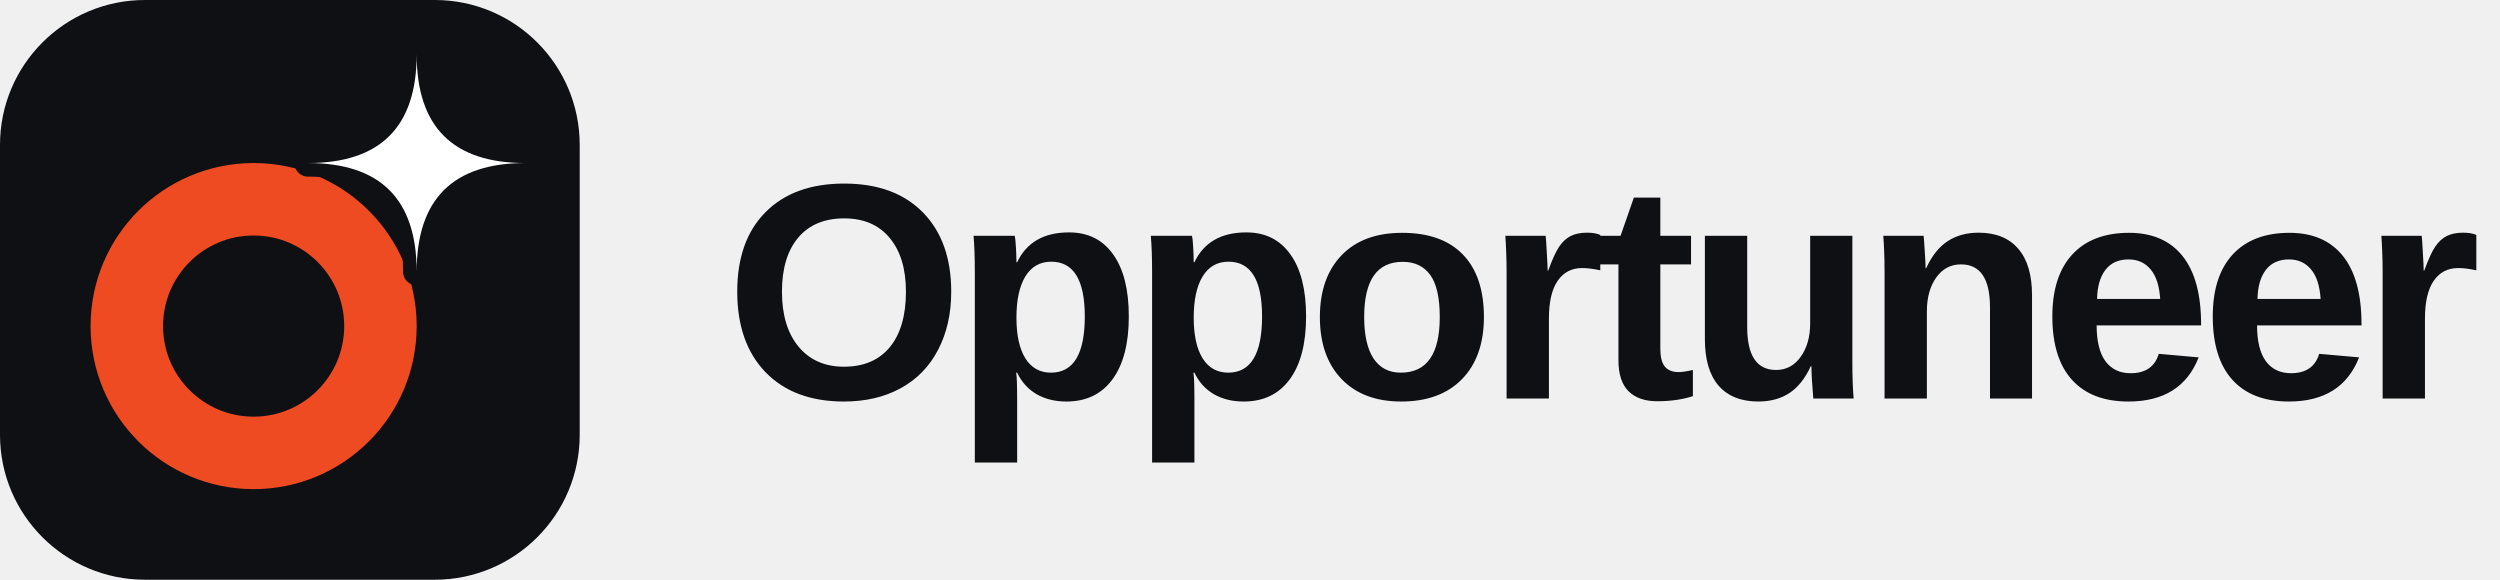
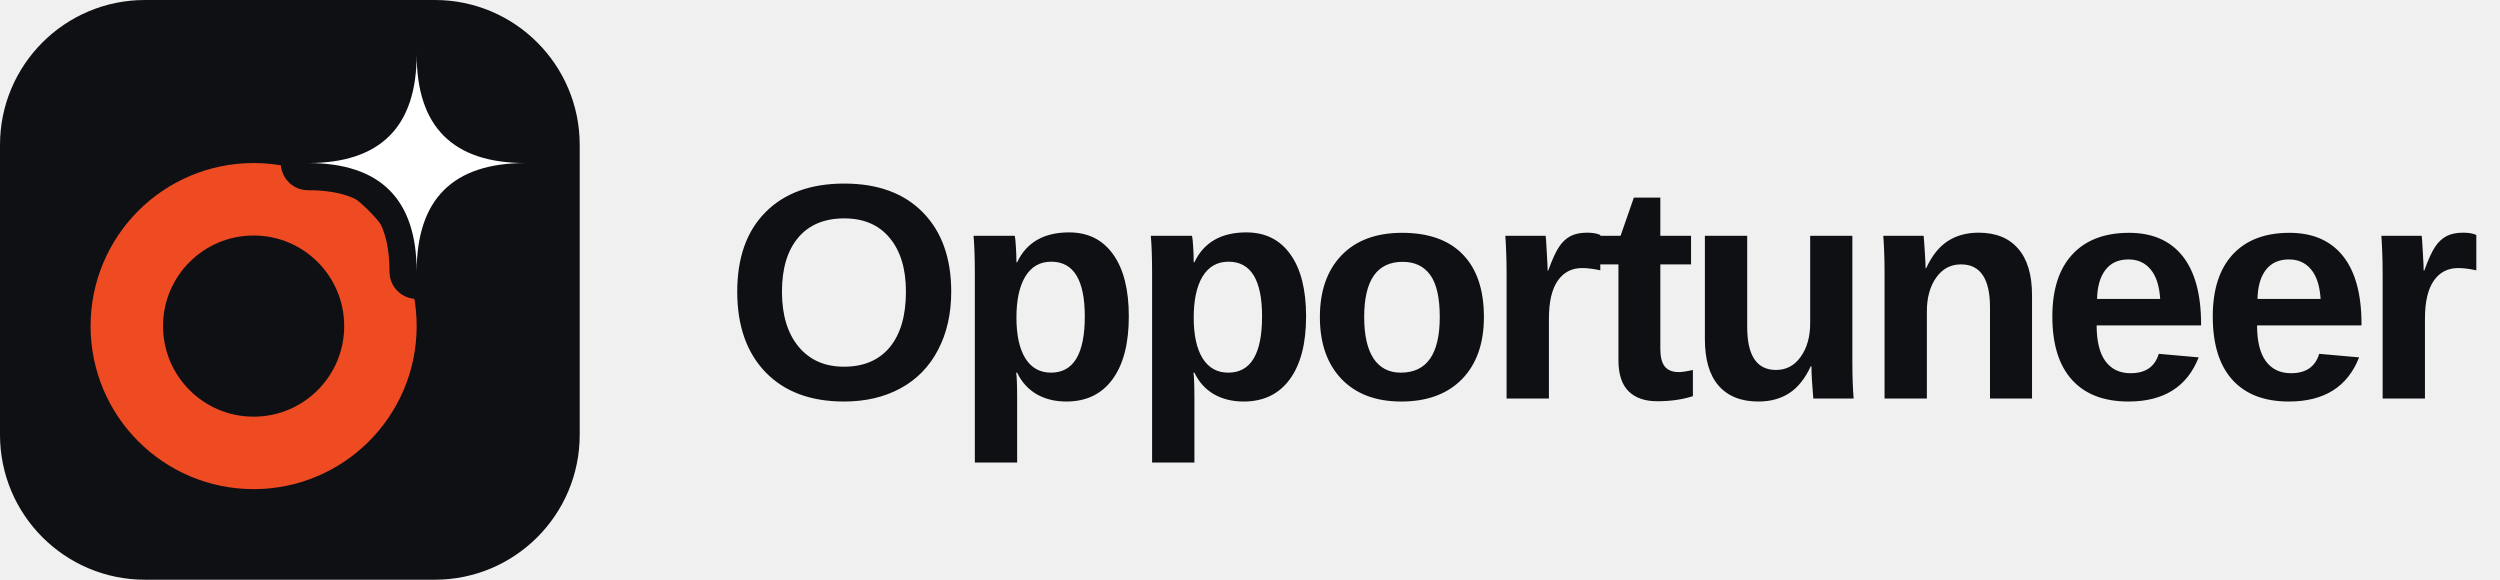
<svg xmlns="http://www.w3.org/2000/svg" viewBox="0 0 276 64" width="276" height="64">
  <g>
    <rect width="64" height="64" rx="16" fill="#0e1014" />
    <circle cx="28" cy="36" r="14" fill="none" stroke="#ef4b23" stroke-width="8" />
-     <path d="M46 6 Q46 18 58 18 Q46 18 46 30 Q46 18 34 18 Q46 18 46 6 Z" fill="#ffffff" stroke="#0e1014" stroke-width="3" stroke-linejoin="round" paint-order="stroke" />
+     <path d="M46 6 Q46 18 58 18 Q46 18 46 30 Q46 18 34 18 Q46 18 46 6 Z" fill="#0e1014" stroke="#0e1014" stroke-width="6" stroke-linejoin="round" />
+     <path d="M46 6 Q46 18 58 18 Q46 18 46 30 Q46 18 34 18 Q46 18 46 6 Z" fill="#ffffff" />
  </g>
  <text x="80" y="44" font-family="'Inter Tight', 'Segoe UI', Arial, sans-serif" font-weight="600" font-size="34" letter-spacing="-1.2" fill="#0e1014">Opportuneer</text>
</svg>
